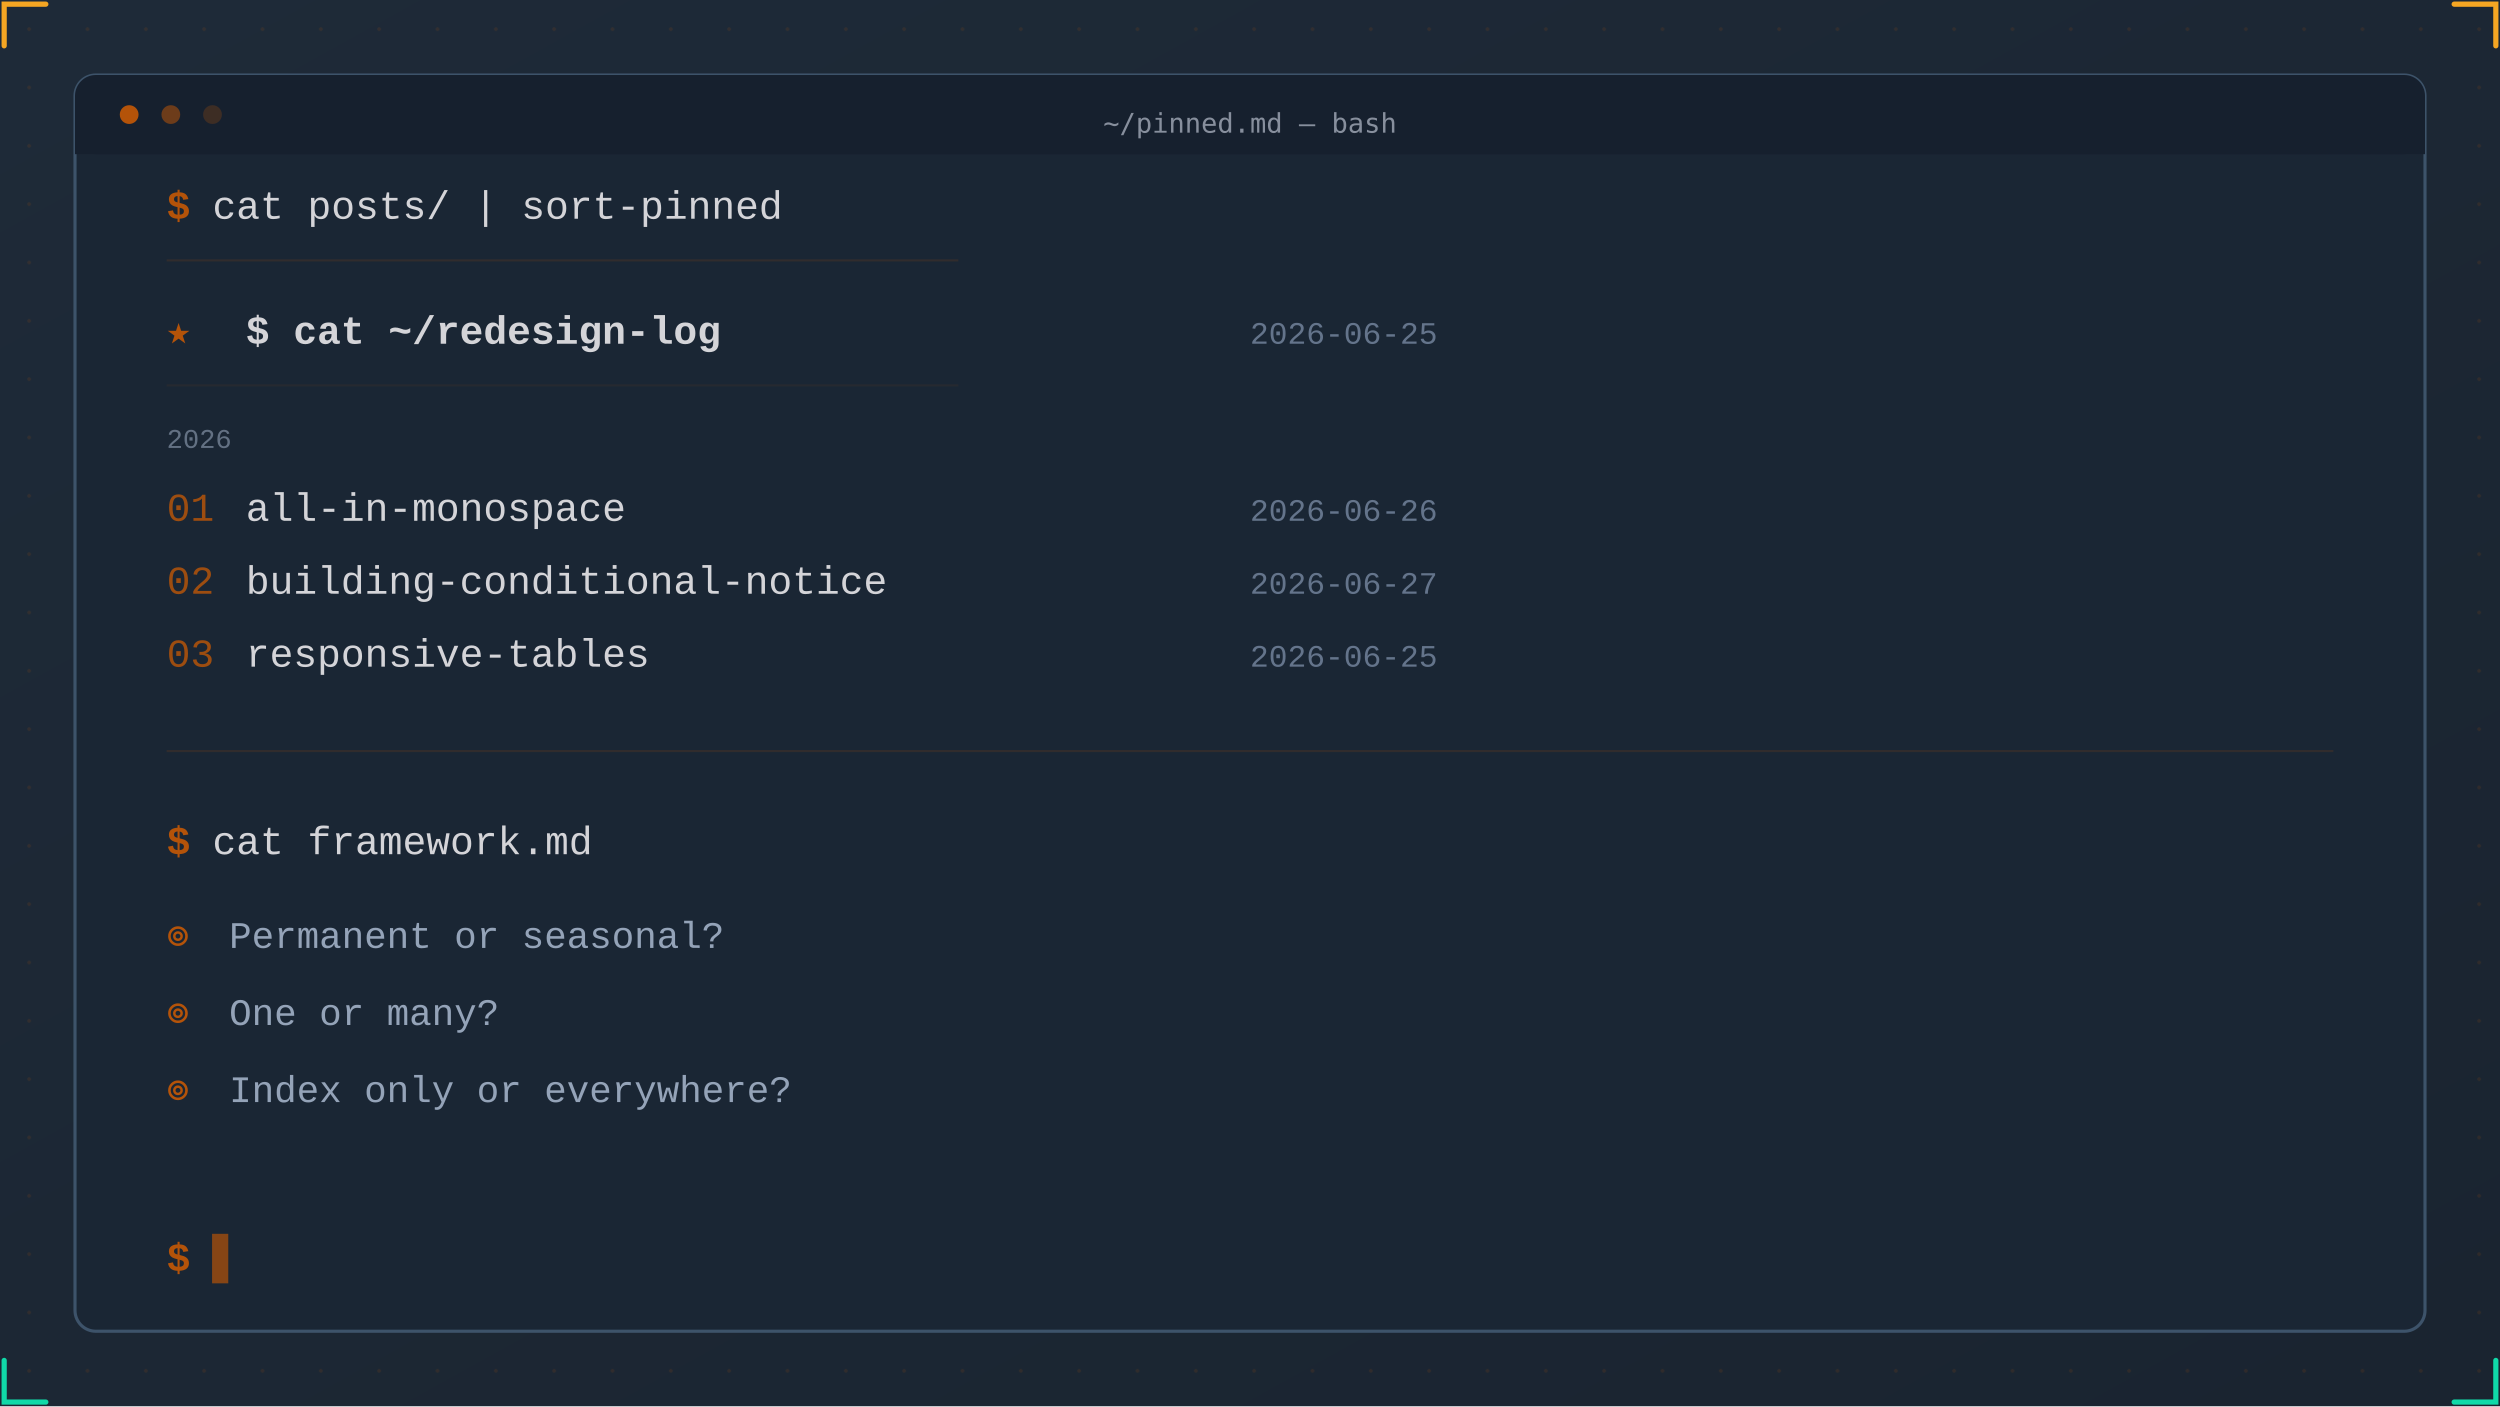
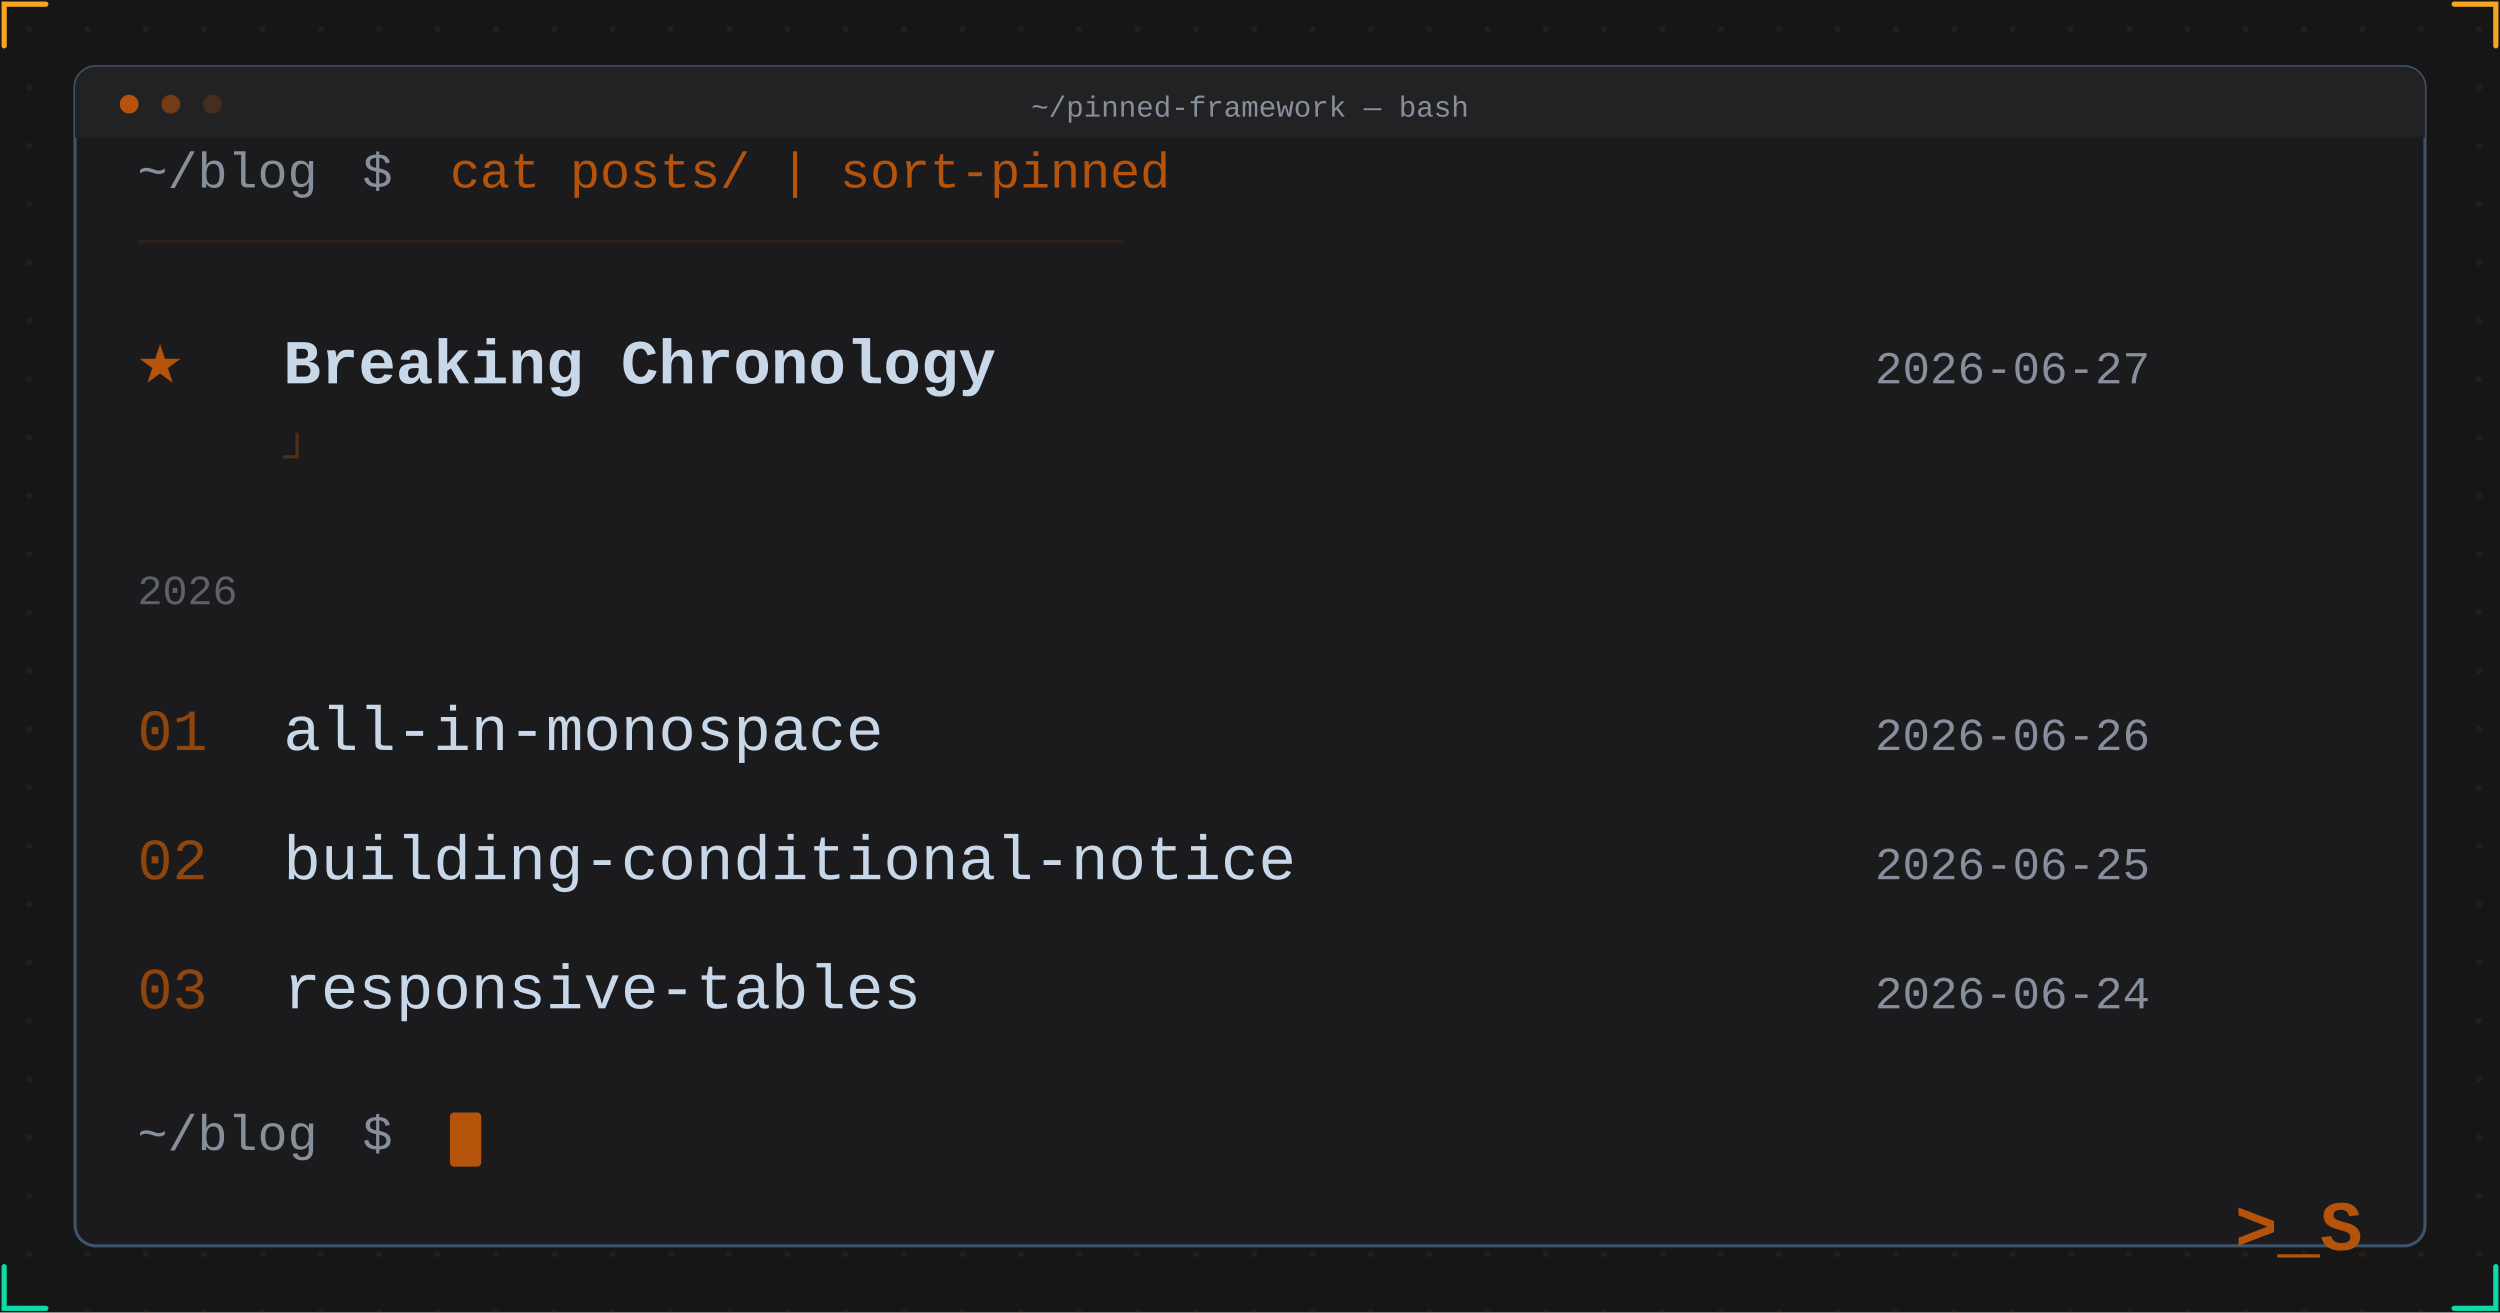
- <svg xmlns="http://www.w3.org/2000/svg" viewBox="0 0 1200 675" width="1200" height="675">
+ <svg xmlns="http://www.w3.org/2000/svg" viewBox="0 0 1200 630" width="1200" height="630">
  <defs>
-     <pattern id="dots" x="0" y="0" width="28" height="28" patternUnits="userSpaceOnUse">
-       <circle cx="14" cy="14" r="0.9" fill="#B45309" opacity="0.14" />
+     <pattern id="dot-grid" width="28" height="28" patternUnits="userSpaceOnUse">
+       <circle cx="14" cy="14" r="1.5" fill="#B45309" opacity="0.12" />
    </pattern>
-     <linearGradient id="bg" x1="0%" y1="0%" x2="100%" y2="100%">
-       <stop offset="0%" stop-color="#1E2A38" />
-       <stop offset="100%" stop-color="#1A2430" />
-     </linearGradient>
  </defs>
-   <rect width="1200" height="675" fill="url(#bg)" />
-   <rect width="1200" height="675" fill="url(#dots)" />
-   <rect x="38" y="38" width="1124" height="599" rx="10" fill="#000" opacity="0.25" />
-   <rect x="36" y="36" width="1128" height="603" rx="10" fill="#1A2634" stroke="#3D536A" stroke-width="1.5" />
-   <rect x="36" y="36" width="1128" height="38" rx="10" fill="#16202E" />
-   <rect x="36" y="56" width="1128" height="18" fill="#16202E" />
-   <circle cx="62" cy="55" r="4.5" fill="#B45309" />
-   <circle cx="82" cy="55" r="4.5" fill="#B45309" opacity="0.55" />
-   <circle cx="102" cy="55" r="4.5" fill="#B45309" opacity="0.25" />
-   <text x="600" y="60" font-family="ui-monospace,SFMono-Regular,monospace" font-size="13" fill="#878f9d" text-anchor="middle" dominant-baseline="middle">~/pinned.md — bash</text>
-   <text x="80" y="105" font-family="'JetBrains Mono', 'Courier New', monospace" font-size="19" fill="#B45309" font-weight="700">$</text>
-   <text x="102" y="105" font-family="'JetBrains Mono', 'Courier New', monospace" font-size="19" fill="#d4d4d8">cat posts/ | sort-pinned</text>
-   <line x1="80" y1="125" x2="460" y2="125" stroke="#B45309" stroke-width="1" stroke-opacity="0.15" />
-   <text x="80" y="165" font-family="'JetBrains Mono', 'Courier New', monospace" font-size="19" fill="#B45309">★</text>
-   <text x="118" y="165" font-family="'JetBrains Mono', 'Courier New', monospace" font-size="19" fill="#d4d4d8" font-weight="600">$ cat ~/redesign-log</text>
-   <text x="600" y="165" font-family="'JetBrains Mono', 'Courier New', monospace" font-size="15" fill="#64748b">2026-06-25</text>
-   <line x1="80" y1="185" x2="460" y2="185" stroke="#B45309" stroke-width="1" stroke-opacity="0.08" />
-   <text x="80" y="215" font-family="'JetBrains Mono', 'Courier New', monospace" font-size="13" fill="#94a3b8" opacity="0.6">2026</text>
-   <text x="80" y="250" font-family="'JetBrains Mono', 'Courier New', monospace" font-size="19" fill="#B45309" opacity="0.85">01</text>
-   <text x="118" y="250" font-family="'JetBrains Mono', 'Courier New', monospace" font-size="19" fill="#d4d4d8">all-in-monospace</text>
-   <text x="600" y="250" font-family="'JetBrains Mono', 'Courier New', monospace" font-size="15" fill="#64748b">2026-06-26</text>
-   <text x="80" y="285" font-family="'JetBrains Mono', 'Courier New', monospace" font-size="19" fill="#B45309" opacity="0.85">02</text>
-   <text x="118" y="285" font-family="'JetBrains Mono', 'Courier New', monospace" font-size="19" fill="#d4d4d8">building-conditional-notice</text>
-   <text x="600" y="285" font-family="'JetBrains Mono', 'Courier New', monospace" font-size="15" fill="#64748b">2026-06-27</text>
-   <text x="80" y="320" font-family="'JetBrains Mono', 'Courier New', monospace" font-size="19" fill="#B45309" opacity="0.85">03</text>
-   <text x="118" y="320" font-family="'JetBrains Mono', 'Courier New', monospace" font-size="19" fill="#d4d4d8">responsive-tables</text>
-   <text x="600" y="320" font-family="'JetBrains Mono', 'Courier New', monospace" font-size="15" fill="#64748b">2026-06-25</text>
-   <rect x="80" y="360" width="1040" height="1" fill="#B45309" opacity="0.15" />
-   <text x="80" y="410" font-family="'JetBrains Mono', 'Courier New', monospace" font-size="19" fill="#B45309" font-weight="700">$</text>
-   <text x="102" y="410" font-family="'JetBrains Mono', 'Courier New', monospace" font-size="19" fill="#d4d4d8">cat framework.md</text>
-   <text x="80" y="455" font-family="'JetBrains Mono', 'Courier New', monospace" font-size="18" fill="#B45309">⊚</text>
-   <text x="110" y="455" font-family="'JetBrains Mono', 'Courier New', monospace" font-size="18" fill="#94a3b8">Permanent or seasonal?</text>
-   <text x="80" y="492" font-family="'JetBrains Mono', 'Courier New', monospace" font-size="18" fill="#B45309">⊚</text>
-   <text x="110" y="492" font-family="'JetBrains Mono', 'Courier New', monospace" font-size="18" fill="#94a3b8">One or many?</text>
-   <text x="80" y="529" font-family="'JetBrains Mono', 'Courier New', monospace" font-size="18" fill="#B45309">⊚</text>
-   <text x="110" y="529" font-family="'JetBrains Mono', 'Courier New', monospace" font-size="18" fill="#94a3b8">Index only or everywhere?</text>
-   <text x="80" y="610" font-family="'JetBrains Mono', 'Courier New', monospace" font-size="19" fill="#B45309" font-weight="700">$</text>
-   <text x="102" y="611" font-family="'JetBrains Mono', 'Courier New', monospace" font-size="20" fill="#B45309" opacity="0.7">▋
-     <animate attributeName="opacity" values="0.85;0;0.85" dur="1.1s" repeatCount="indefinite" />
-   </text>
+   <rect width="1200" height="630" fill="#161616" />
+   <rect width="1200" height="630" fill="url(#dot-grid)" />
+   <rect x="38" y="34" width="1124" height="562" rx="10" fill="#000" opacity="0.25" />
+   <rect x="36" y="32" width="1128" height="566" rx="10" fill="#1B1B1D" stroke="#3D536A" stroke-width="1.5" />
+   <rect x="36" y="32" width="1128" height="34" rx="10" fill="#222225" />
+   <rect x="36" y="50" width="1128" height="16" fill="#222225" />
+   <circle cx="62" cy="50" r="4.5" fill="#B45309" />
+   <circle cx="82" cy="50" r="4.5" fill="#B45309" opacity="0.55" />
+   <circle cx="102" cy="50" r="4.5" fill="#B45309" opacity="0.25" />
+   <text x="600" y="52" font-family="'JetBrains Mono','Courier New',monospace" font-size="14" fill="#878f9d" text-anchor="middle" dominant-baseline="middle">~/pinned-framework — bash</text>
+   <g font-family="'JetBrains Mono','Courier New',monospace">
+     <text x="66" y="90" font-size="24" fill="#878f9d">~/blog</text>
+     <text x="174" y="90" font-size="24" fill="#878f9d"> $</text>
+     <text x="216" y="90" font-size="24" fill="#B45309"> cat posts/ | sort-pinned</text>
+     <line x1="66" y1="116" x2="540" y2="116" stroke="#B45309" stroke-width="1.5" stroke-opacity="0.12" />
+     <text x="66" y="184" font-size="36" fill="#B45309">★</text>
+     <text x="136" y="184" font-size="30" fill="#C8D8E8" font-weight="600">Breaking Chronology</text>
+     <text x="900" y="184" font-size="22" fill="#878f9d">2026-06-27</text>
+     <text x="136" y="226" font-size="22" fill="#B45309" opacity="0.35">┘</text>
+     <text x="66" y="290" font-size="20" fill="#878f9d" opacity="0.6">2026</text>
+     <text x="66" y="360" font-size="28" fill="#B45309" opacity="0.75">01</text>
+     <text x="136" y="360" font-size="30" fill="#C8D8E8">all-in-monospace</text>
+     <text x="900" y="360" font-size="22" fill="#878f9d">2026-06-26</text>
+     <text x="66" y="422" font-size="28" fill="#B45309" opacity="0.75">02</text>
+     <text x="136" y="422" font-size="30" fill="#C8D8E8">building-conditional-notice</text>
+     <text x="900" y="422" font-size="22" fill="#878f9d">2026-06-25</text>
+     <text x="66" y="484" font-size="28" fill="#B45309" opacity="0.75">03</text>
+     <text x="136" y="484" font-size="30" fill="#C8D8E8">responsive-tables</text>
+     <text x="900" y="484" font-size="22" fill="#878f9d">2026-06-24</text>
+     <text x="66" y="552" font-size="24" fill="#878f9d">~/blog</text>
+     <text x="174" y="552" font-size="24" fill="#878f9d"> $</text>
+     <rect x="216" y="534" width="15" height="26" rx="2" fill="#B45309">
+       <animate attributeName="opacity" values="0.85;0;0.85" dur="1.1s" repeatCount="indefinite" />
+     </rect>
+   </g>
+   <text x="1134" y="600" font-family="'JetBrains Mono','Courier New',monospace" font-size="34" fill="#B45309" text-anchor="end" font-weight="bold">&gt;_S</text>
  <g stroke-linecap="round" fill="none">
    <path d="M 2 22 L 2 2 L 22 2" stroke="#F5A623" stroke-width="2.5" />
    <path d="M 1178 2 L 1198 2 L 1198 22" stroke="#F5A623" stroke-width="2.5" />
-     <path d="M 2 653 L 2 673 L 22 673" stroke="#10D9A8" stroke-width="2.5" />
-     <path d="M 1178 673 L 1198 673 L 1198 653" stroke="#10D9A8" stroke-width="2.5" />
-     <path d="M 1184 316" stroke="#3D536A" stroke-width="6" stroke-linecap="round" />
-     <path d="M 1184 338" stroke="#3D536A" stroke-width="6" stroke-linecap="round" />
-     <path d="M 1184 360" stroke="#3D536A" stroke-width="6" stroke-linecap="round" />
+     <path d="M 2 608 L 2 628 L 22 628" stroke="#10D9A8" stroke-width="2.5" />
+     <path d="M 1178 628 L 1198 628 L 1198 608" stroke="#10D9A8" stroke-width="2.5" />
+     <path d="M 1184 290" stroke="#3D536A" stroke-width="6" stroke-linecap="round" />
+     <path d="M 1184 312" stroke="#3D536A" stroke-width="6" stroke-linecap="round" />
+     <path d="M 1184 334" stroke="#3D536A" stroke-width="6" stroke-linecap="round" />
  </g>
</svg>
